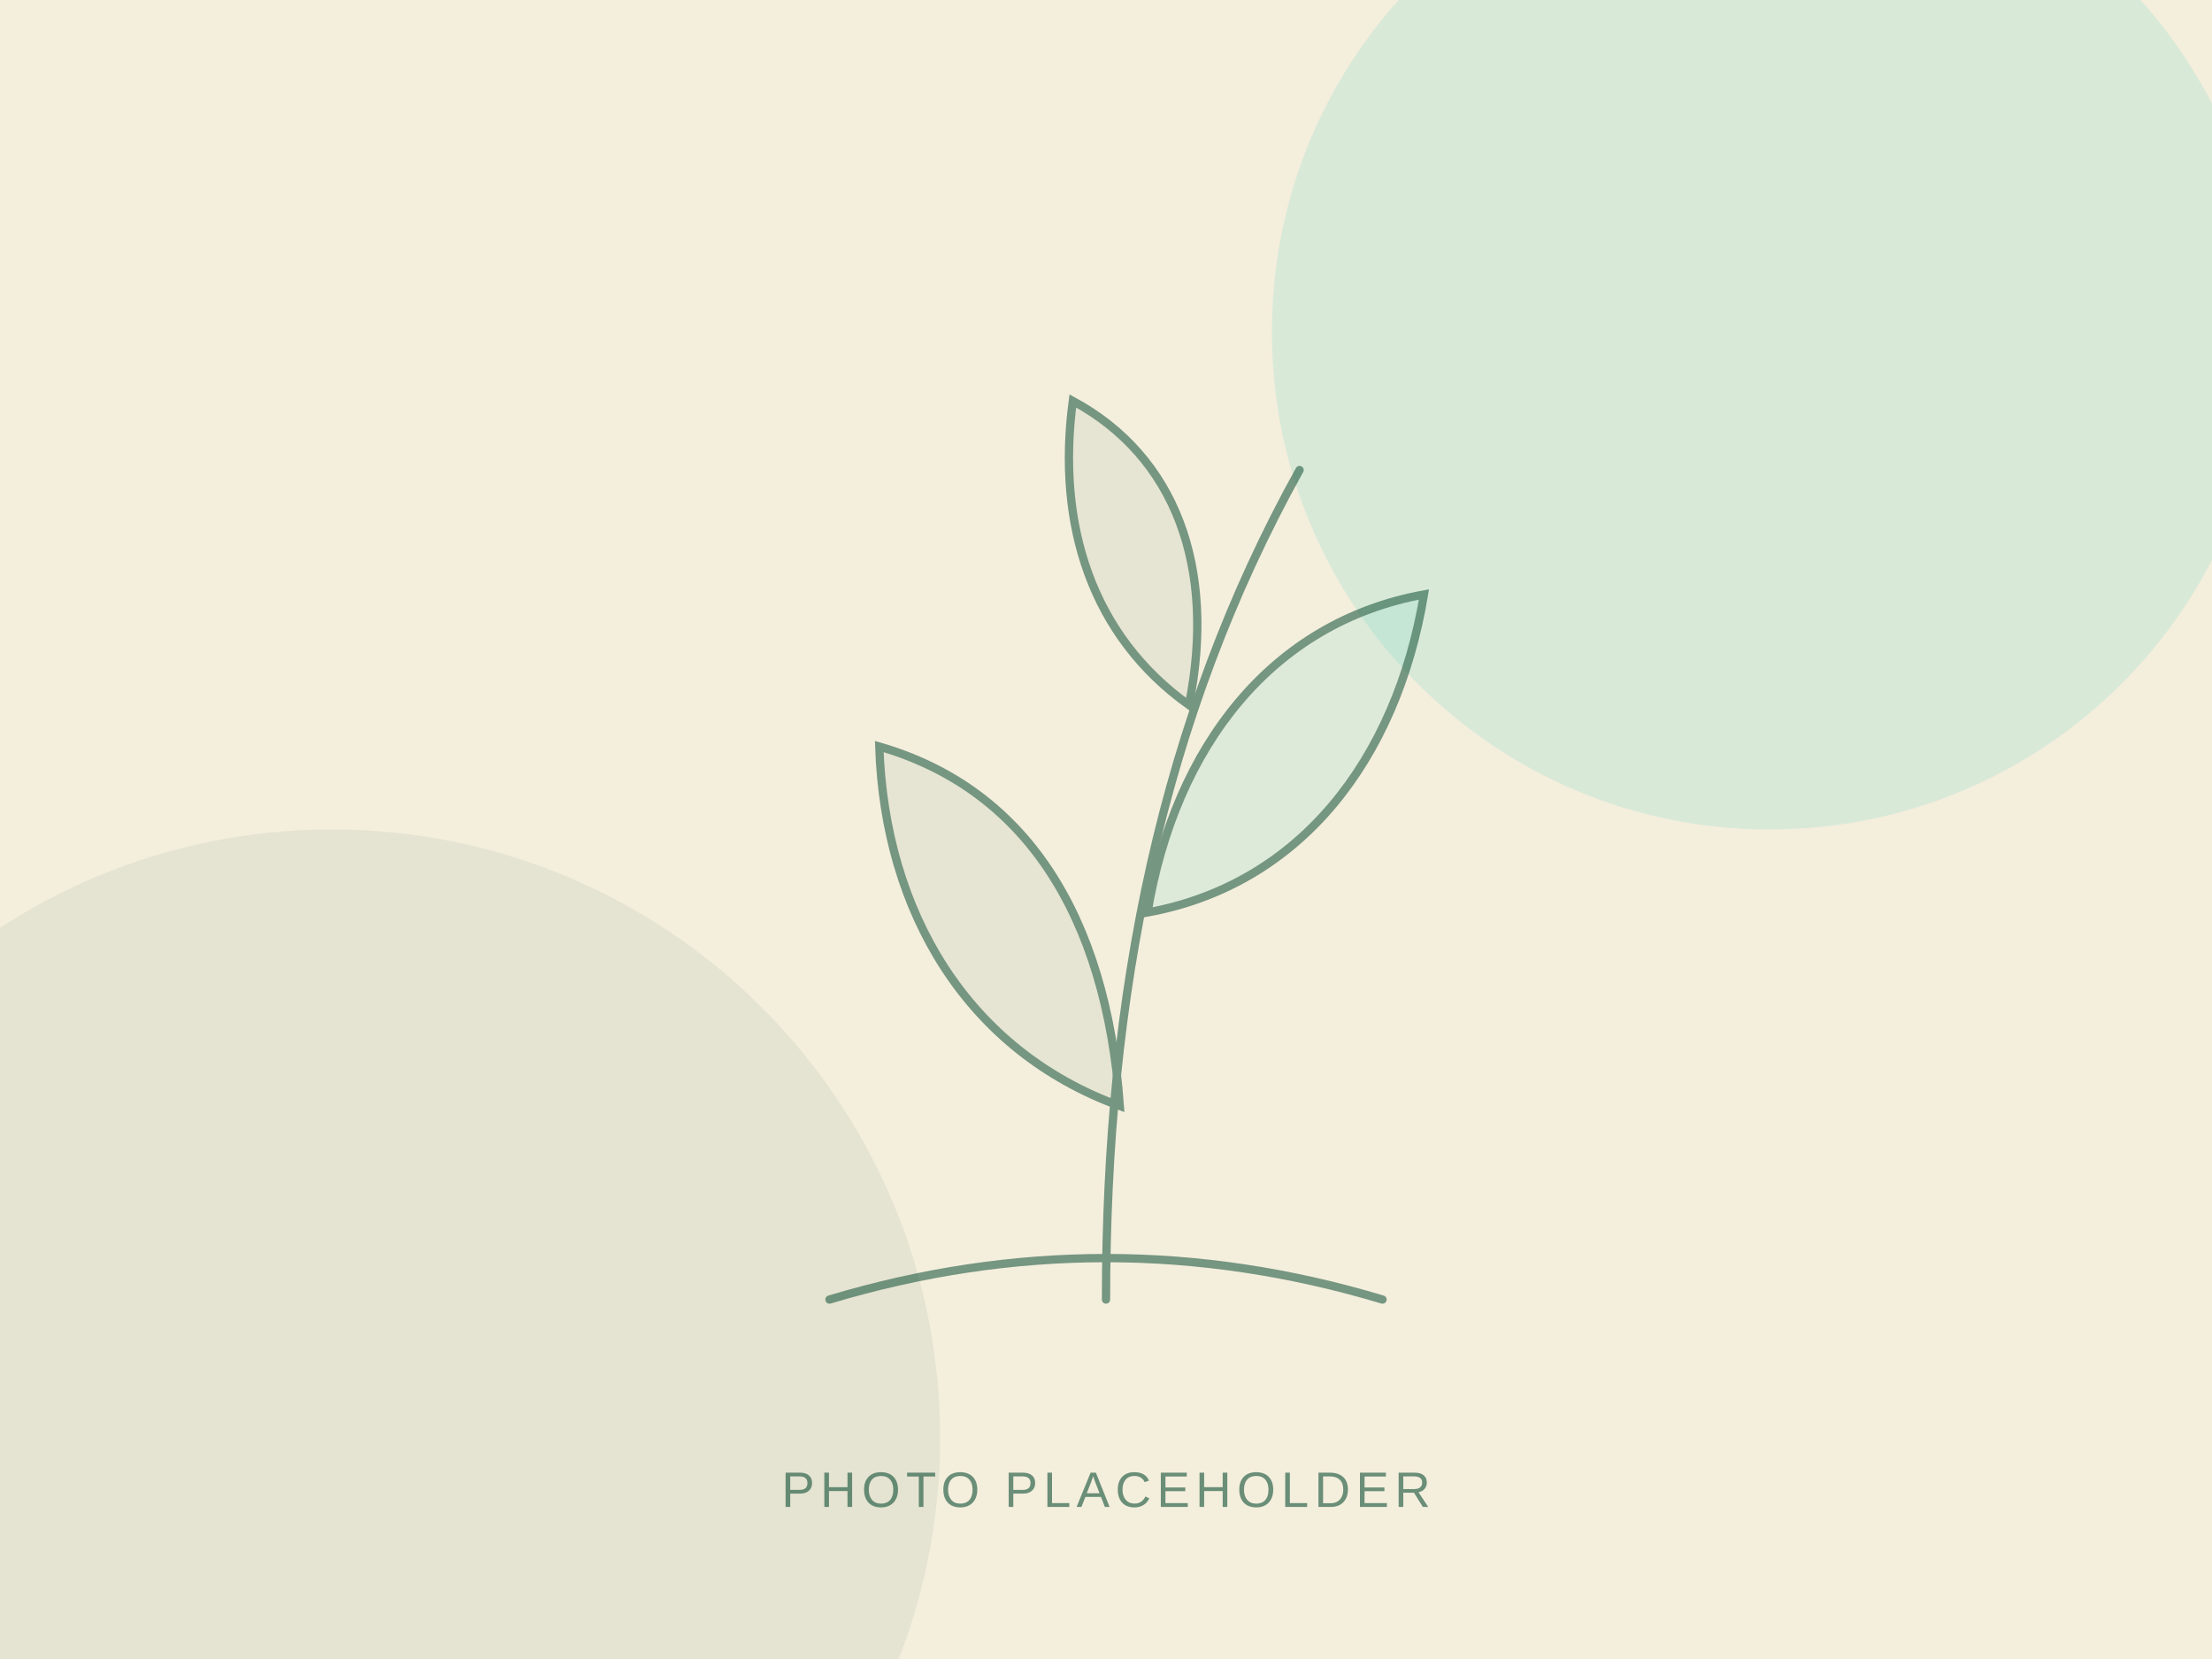
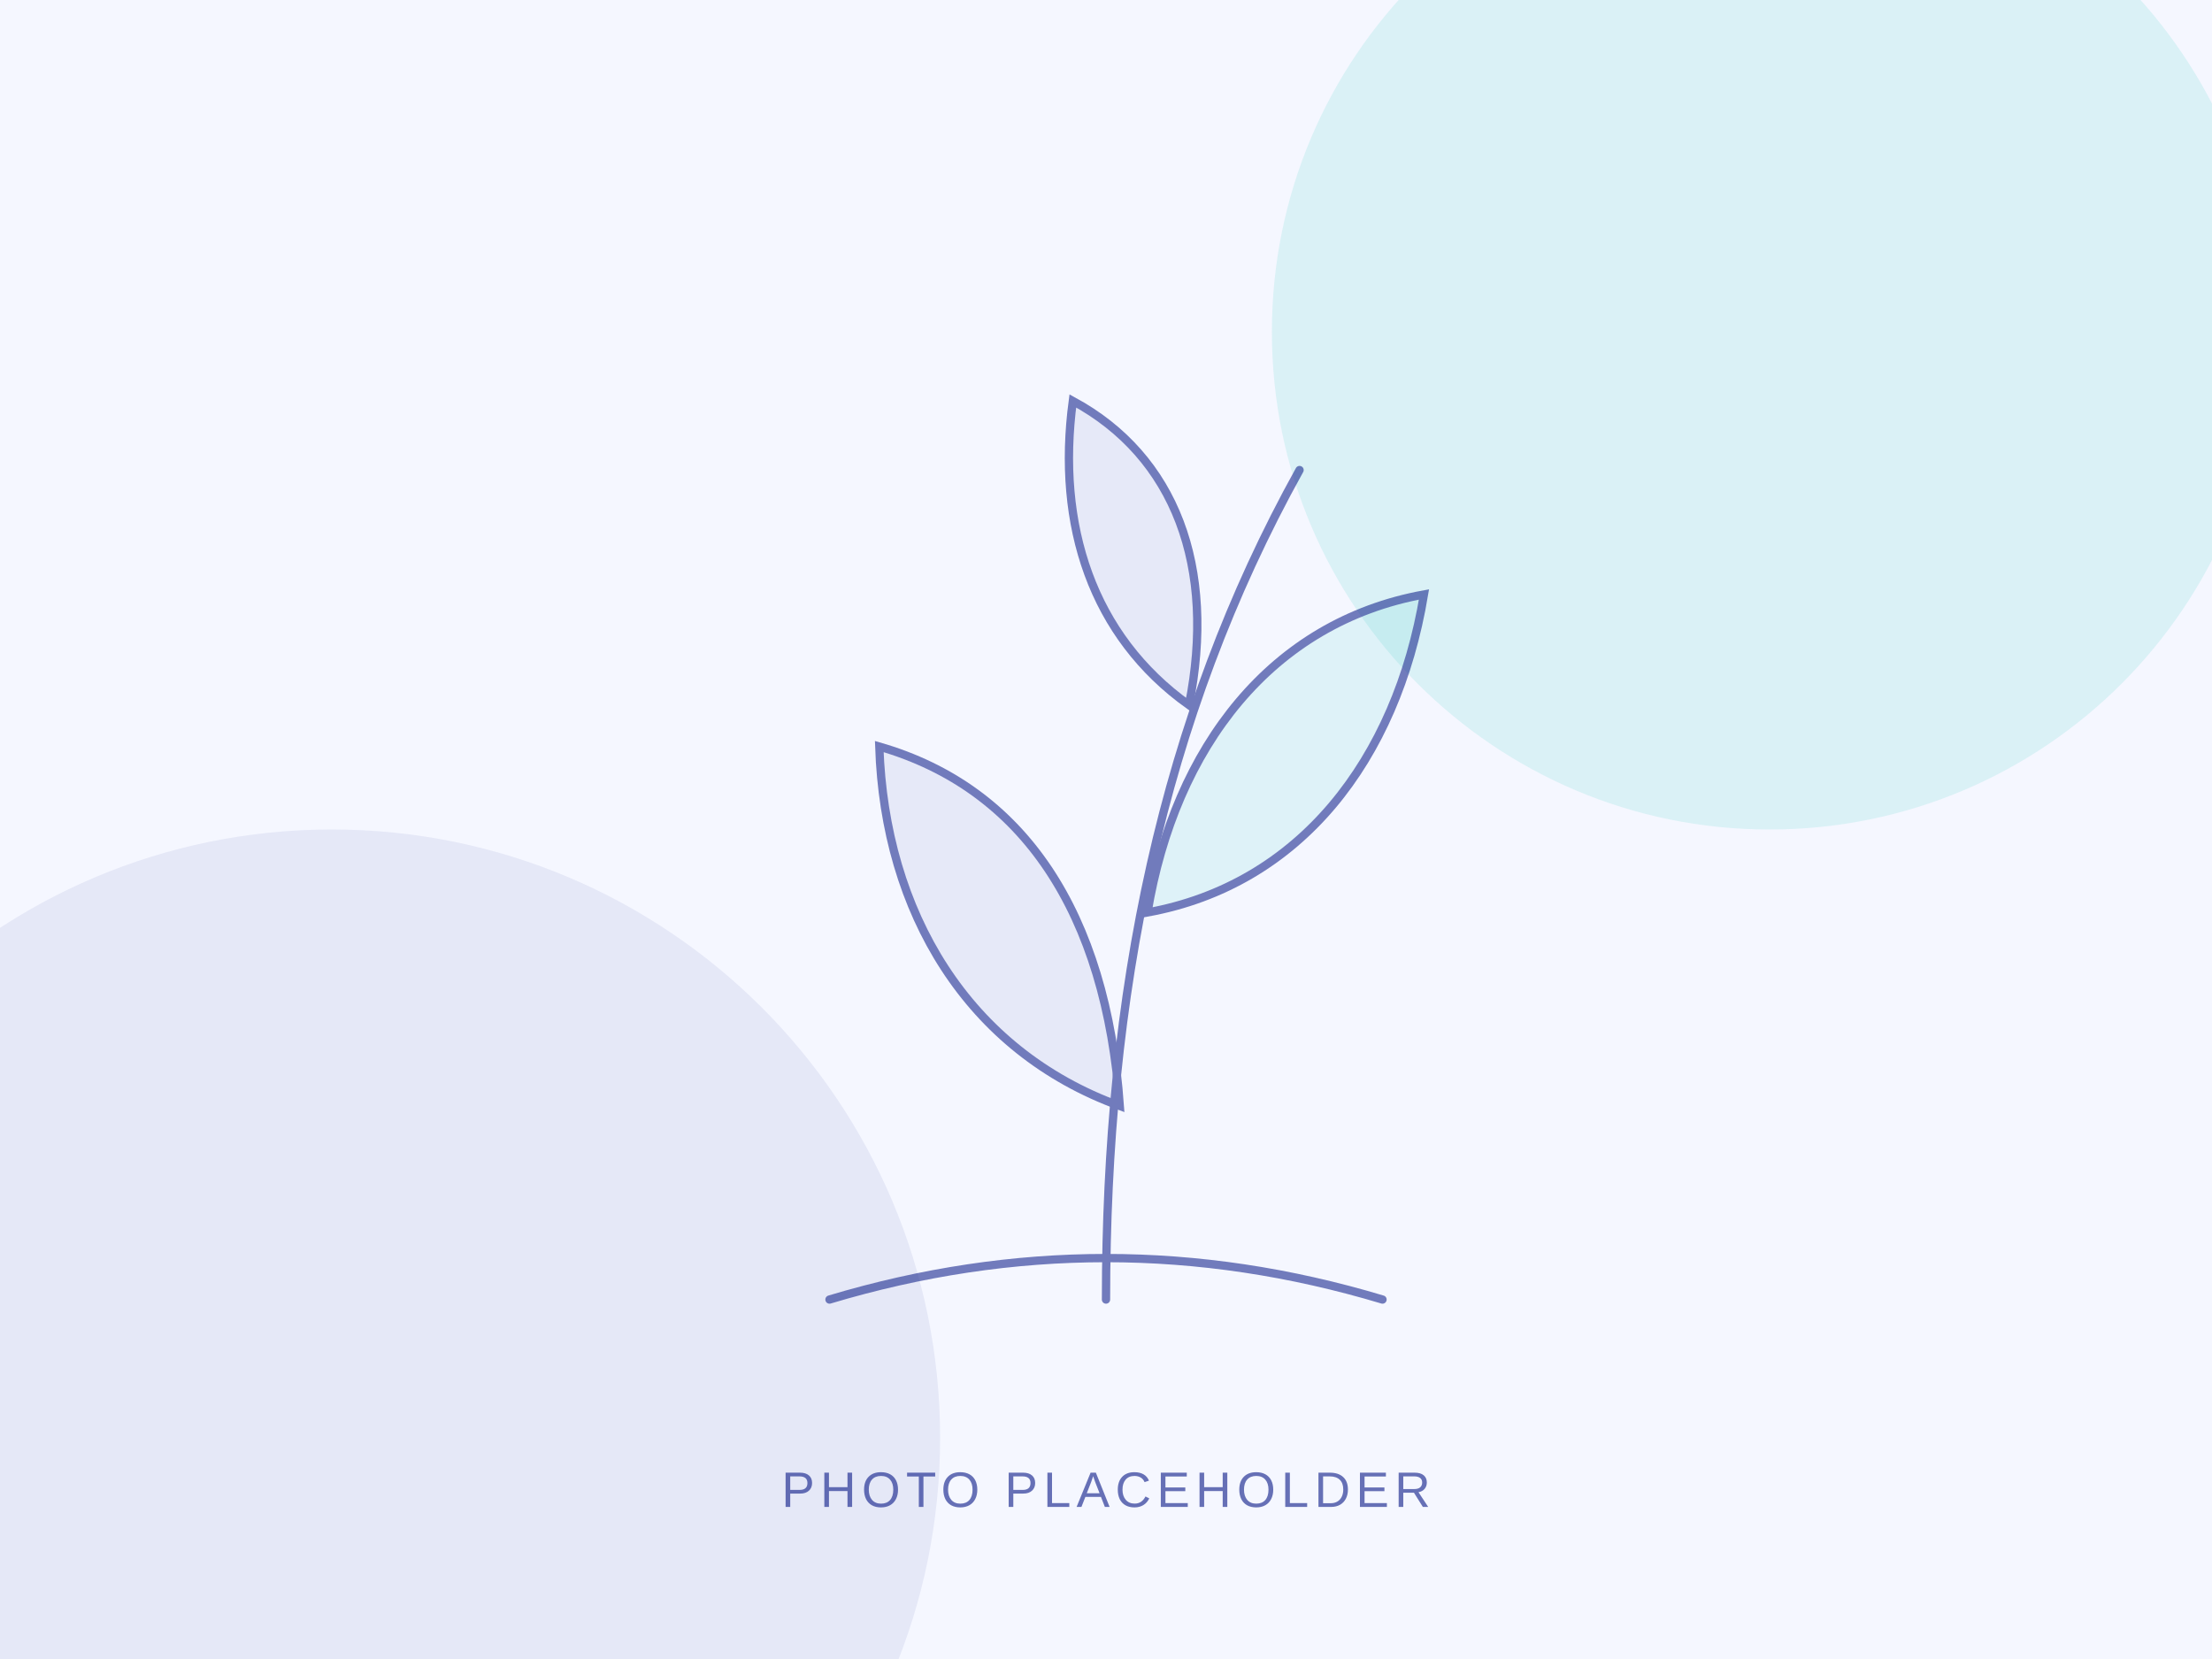
<svg xmlns="http://www.w3.org/2000/svg" viewBox="0 0 800 600" width="800" height="600">
-   <rect width="800" height="600" fill="#F4EEDD" />
+   <rect width="800" height="600" fill="#F5F7FF" />
  <circle cx="640" cy="120" r="180" fill="#0DC0B2" opacity="0.12" />
-   <circle cx="120" cy="520" r="220" fill="#0D4E34" opacity="0.07" />
-   <g fill="none" stroke="#0D4E34" stroke-width="3" stroke-linecap="round" opacity="0.55">
+   <circle cx="120" cy="520" r="220" fill="#061685" opacity="0.07" />
+   <g fill="none" stroke="#061685" stroke-width="3" stroke-linecap="round" opacity="0.55">
    <path d="M400 470 C 400 360 420 260 470 170" />
-     <path d="M405 400 C 350 380 320 330 318 270 C 370 285 400 330 405 400 Z" fill="#0D4E34" fill-opacity="0.12" />
+     <path d="M405 400 C 350 380 320 330 318 270 C 370 285 400 330 405 400 Z" fill="#061685" fill-opacity="0.12" />
    <path d="M415 330 C 470 320 505 275 515 215 C 460 225 425 270 415 330 Z" fill="#0DC0B2" fill-opacity="0.18" />
-     <path d="M430 255 C 395 230 382 190 388 145 C 425 165 440 205 430 255 Z" fill="#0D4E34" fill-opacity="0.12" />
+     <path d="M430 255 C 395 230 382 190 388 145 C 425 165 440 205 430 255 Z" fill="#061685" fill-opacity="0.12" />
    <path d="M300 470 Q 400 440 500 470" />
  </g>
-   <text x="400" y="545" text-anchor="middle" font-family="Arial, sans-serif" font-size="18" fill="#0D4E34" opacity="0.6" letter-spacing="2">PHOTO PLACEHOLDER</text>
+   <text x="400" y="545" text-anchor="middle" font-family="Arial, sans-serif" font-size="18" fill="#061685" opacity="0.6" letter-spacing="2">PHOTO PLACEHOLDER</text>
</svg>
